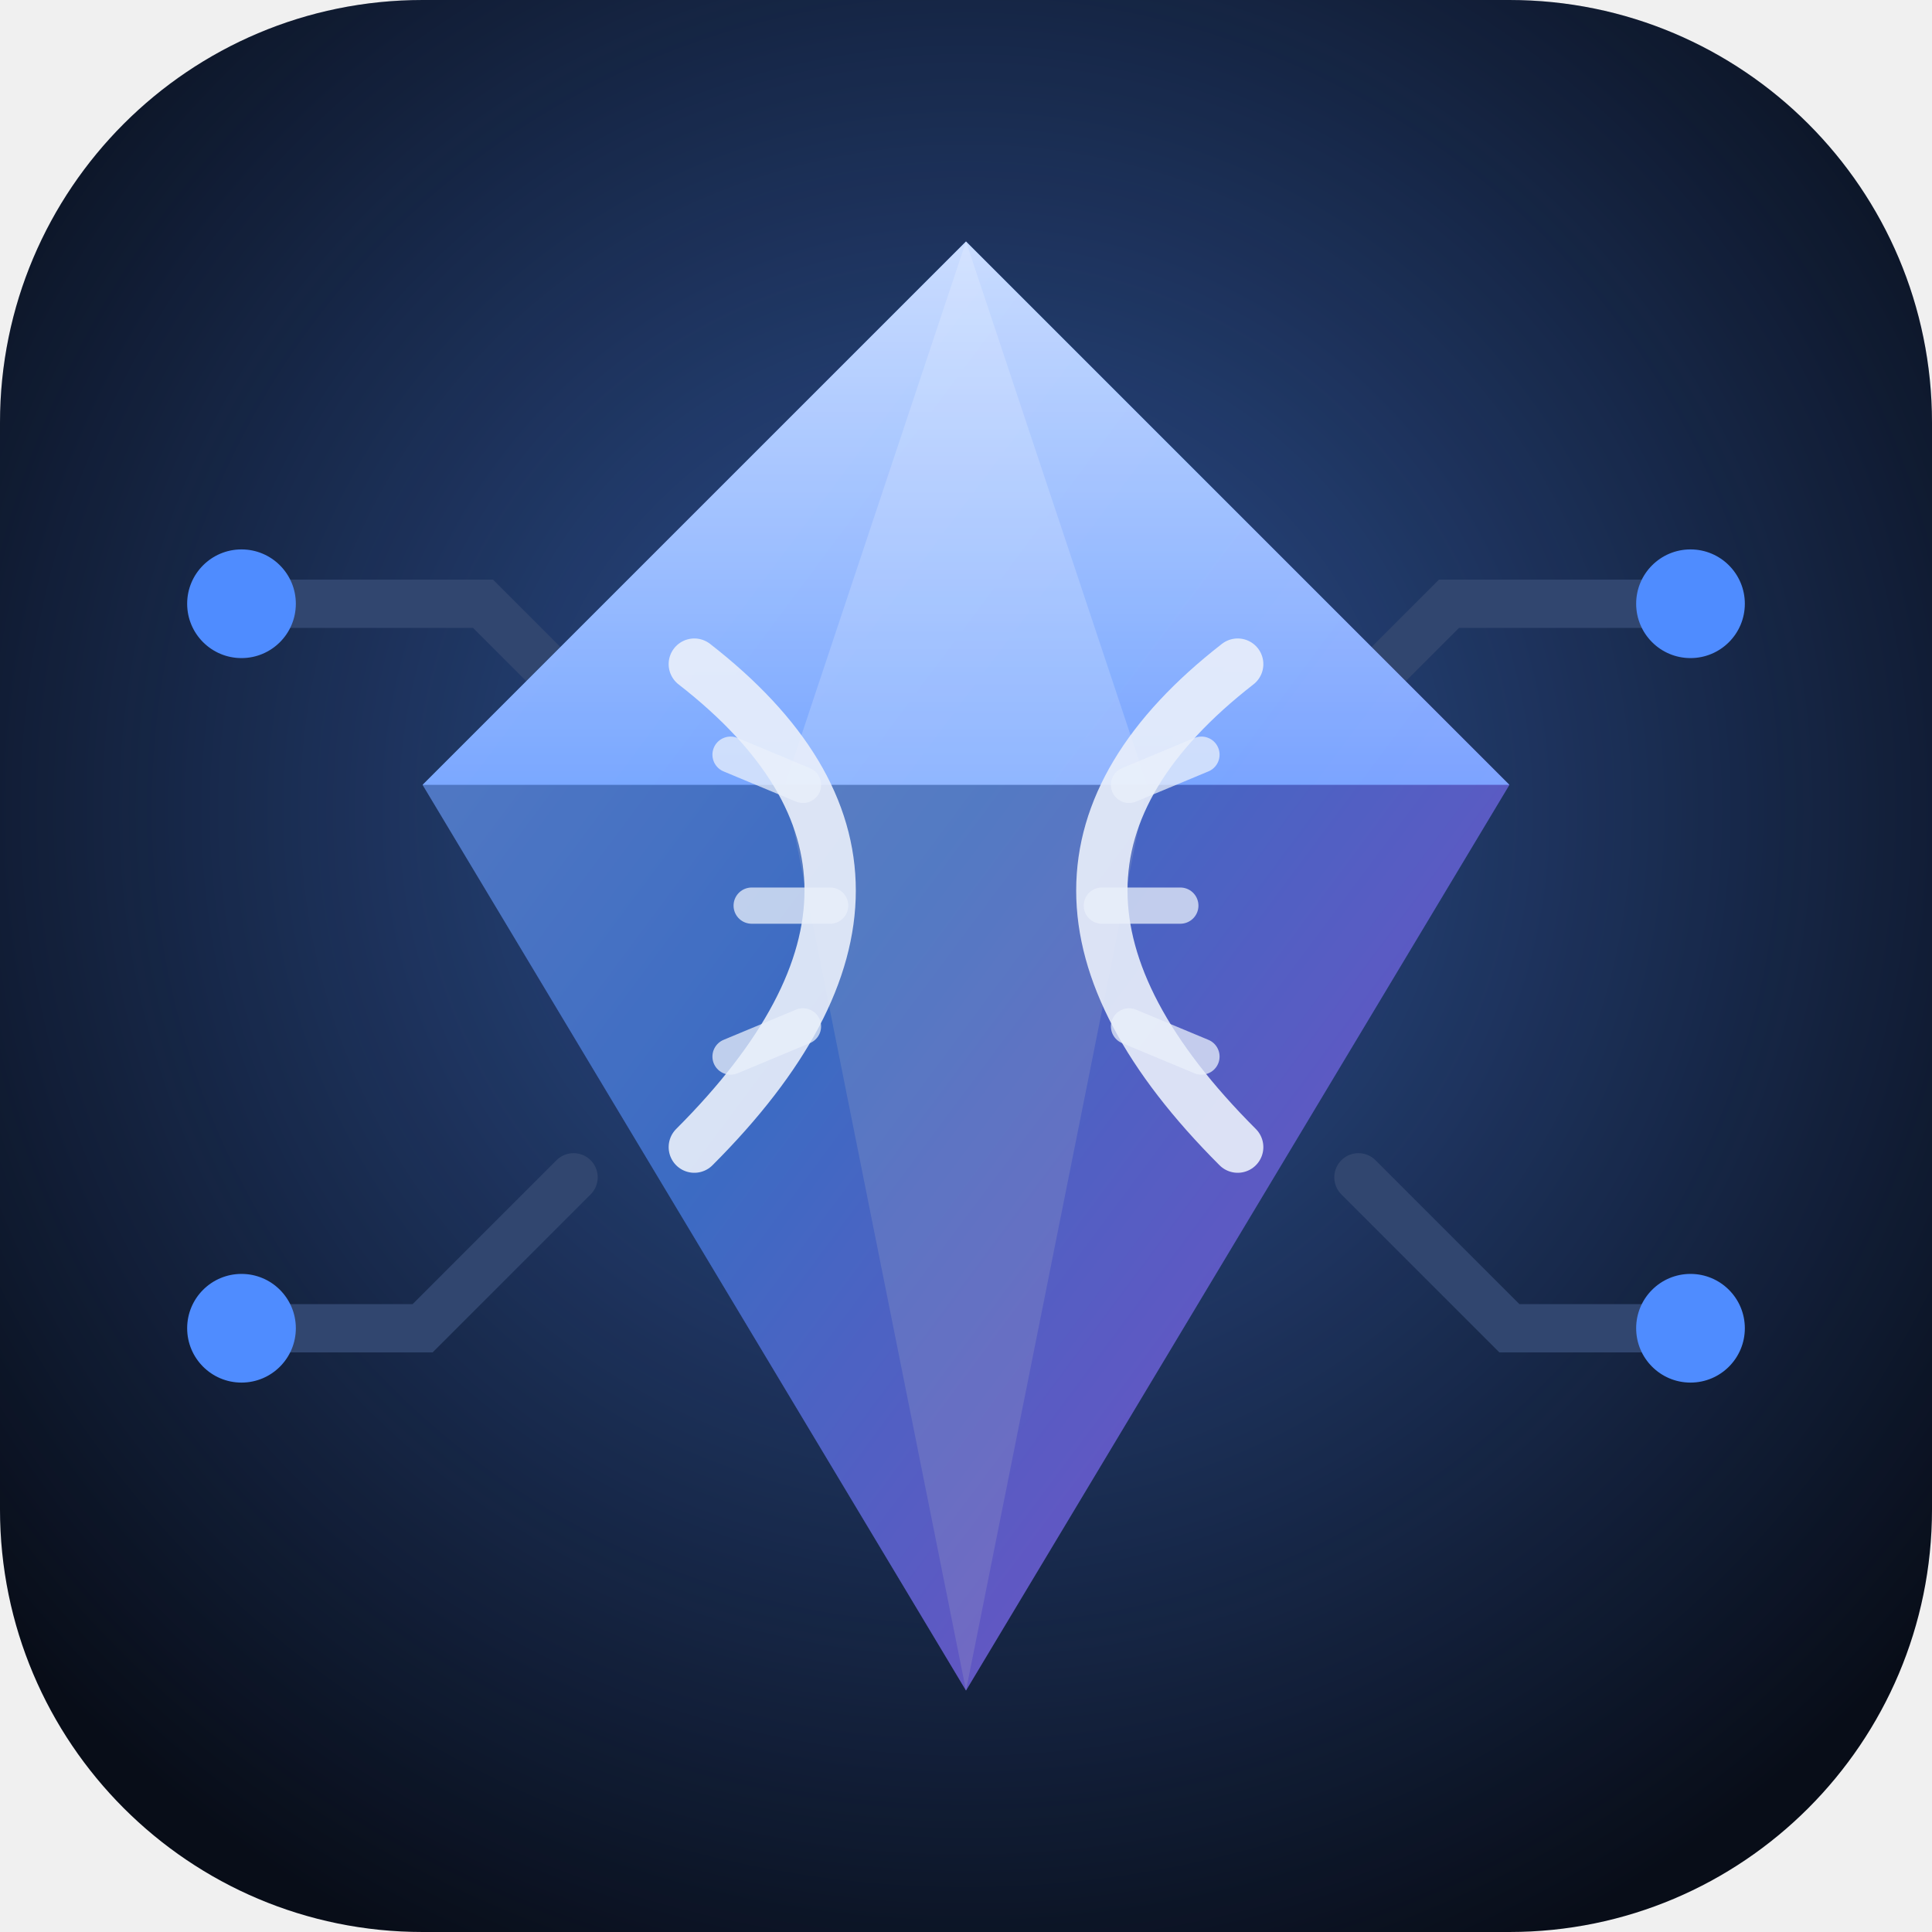
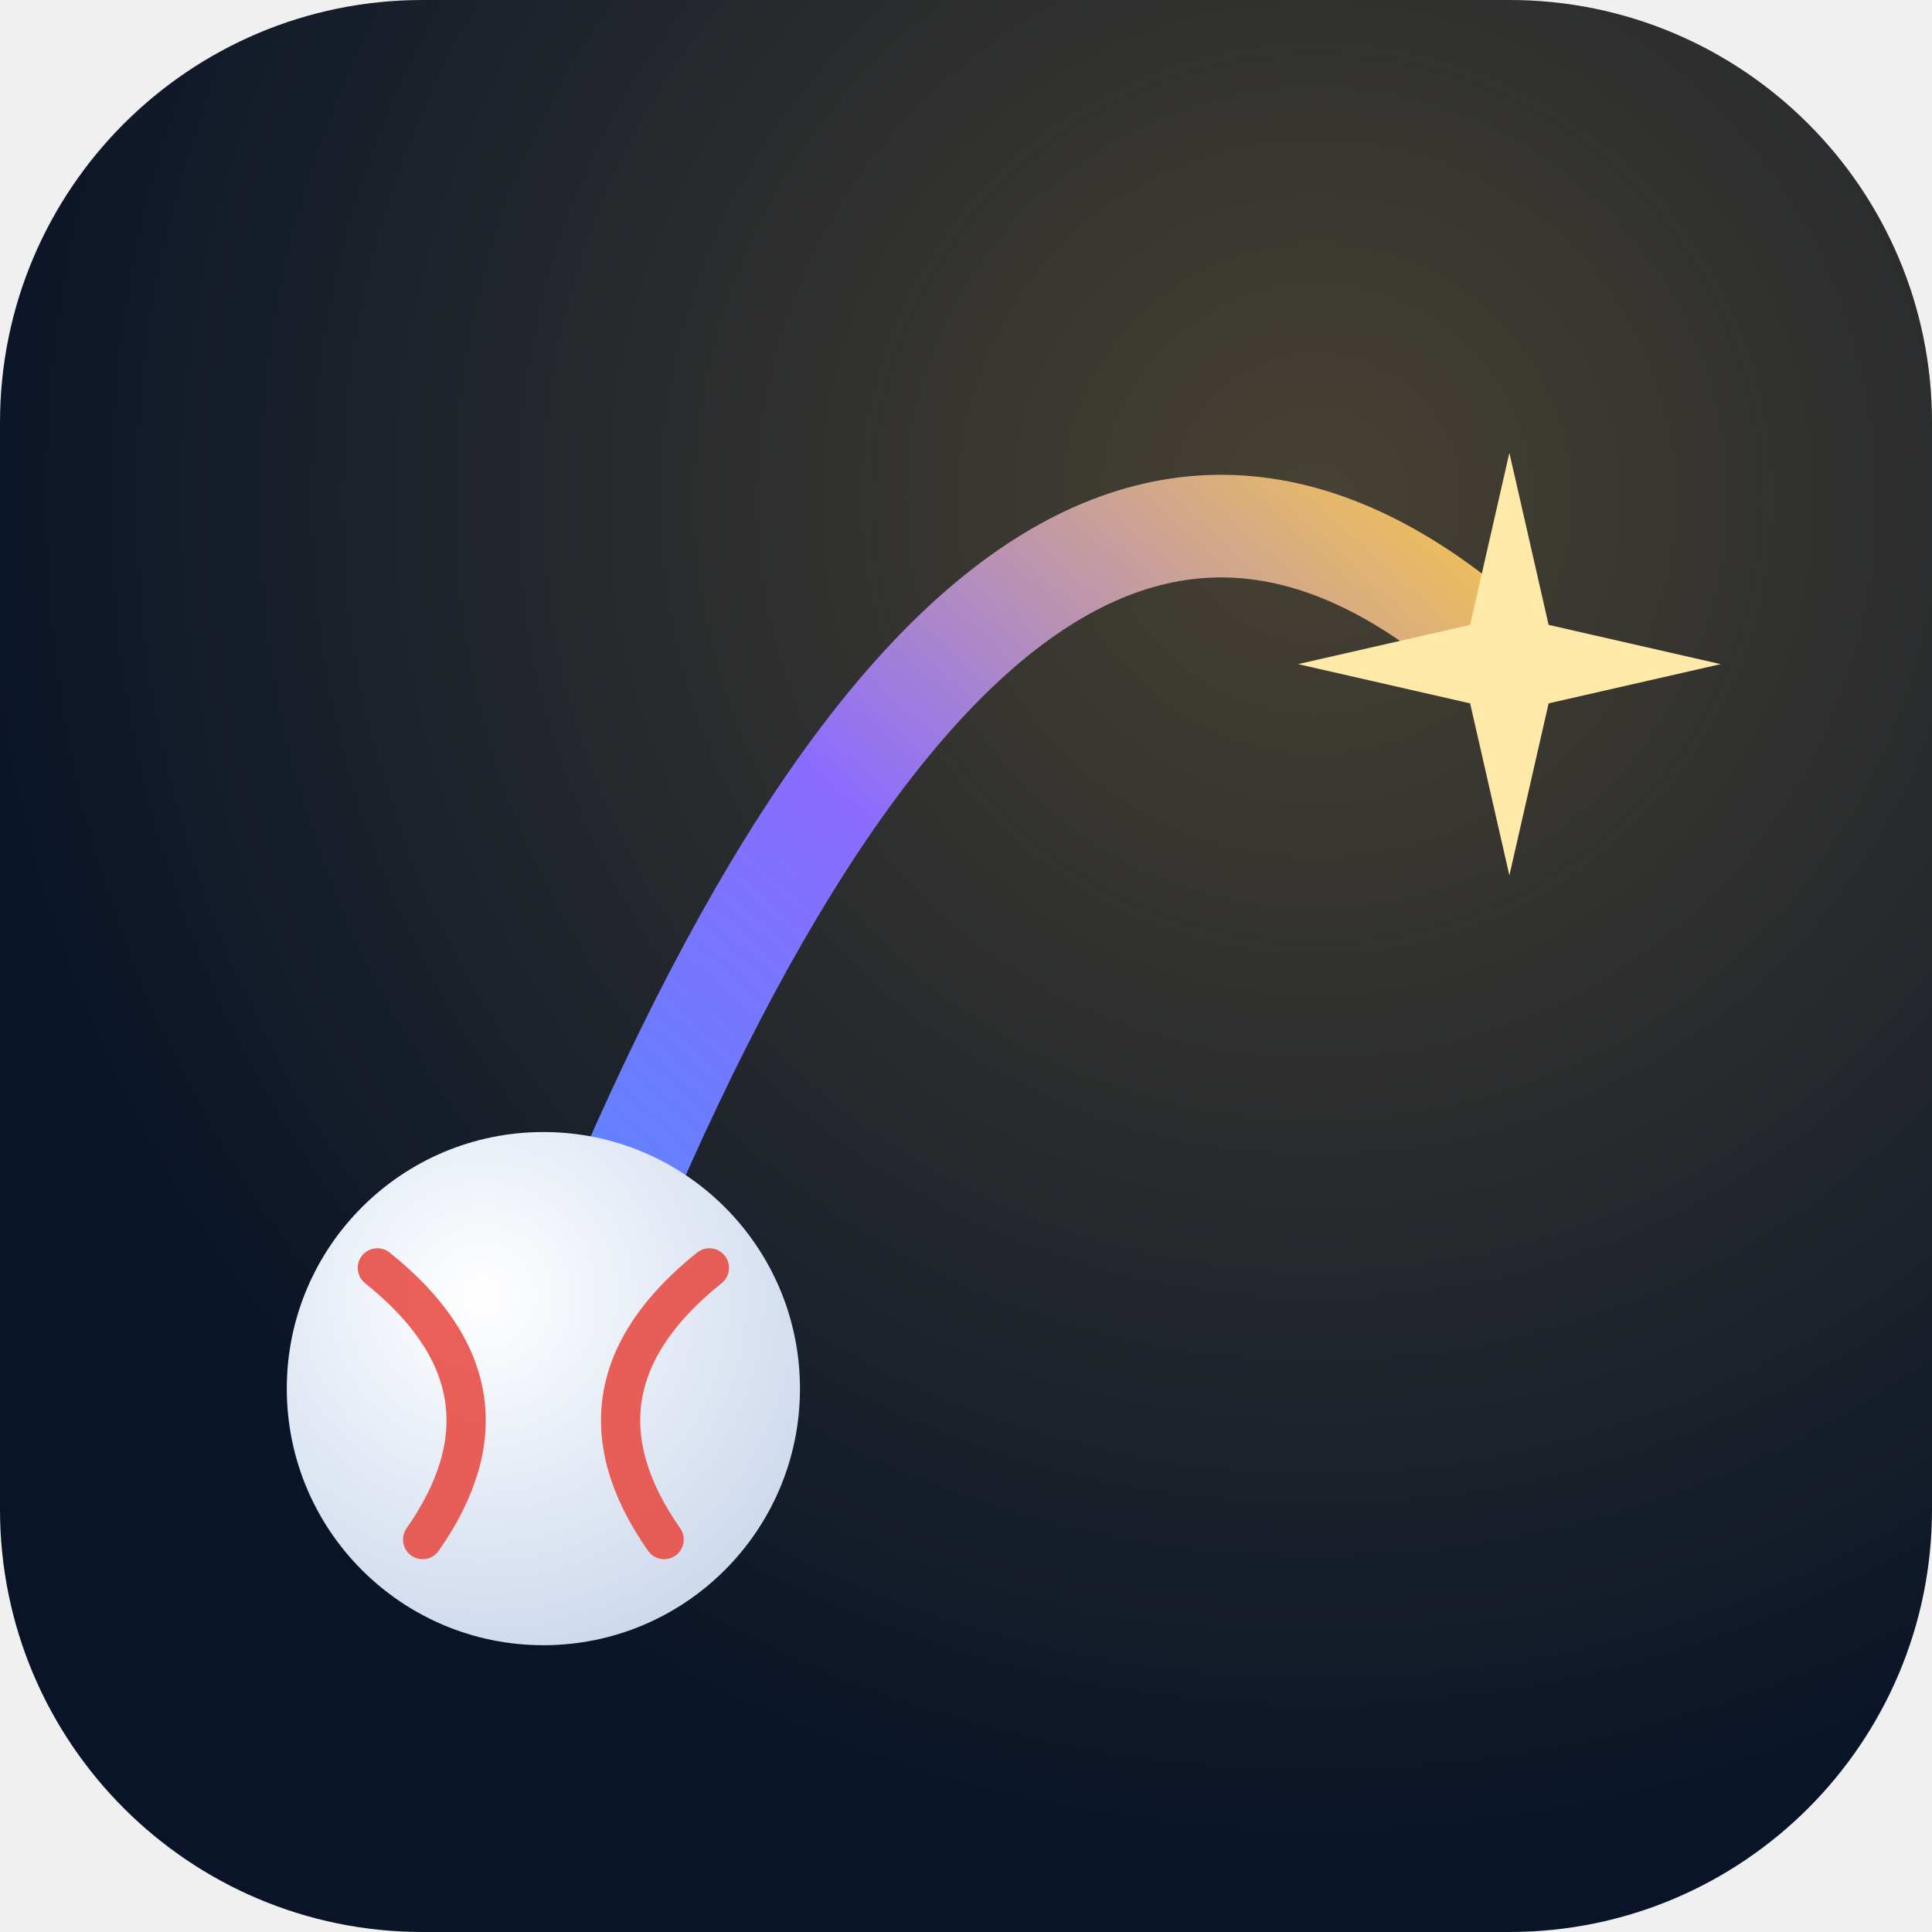
<svg xmlns="http://www.w3.org/2000/svg" viewBox="0 0 64 64">
  <defs>
-     <linearGradient id="gem" x1="0" y1="0" x2="1" y2="1">
-       <stop offset="0" stop-color="#7EAAFF" />
-       <stop offset=".45" stop-color="#4F8CFF" />
-       <stop offset=".8" stop-color="#8B6CFF" />
+     <radialGradient id="bg" cx=".68" cy=".26" r=".7">
+       <stop offset="0" stop-color="#F5C451" stop-opacity=".26" />
+       <stop offset="1" stop-color="#F5C451" stop-opacity="0" />
+     </radialGradient>
+     <linearGradient id="arc" x1="0" y1="1" x2="1" y2="0">
+       <stop offset="0" stop-color="#4F8CFF" />
+       <stop offset=".5" stop-color="#8B6CFF" />
      <stop offset="1" stop-color="#F5C451" />
    </linearGradient>
-     <linearGradient id="gemHi" x1="0" y1="0" x2="0" y2="1">
-       <stop offset="0" stop-color="#DCE8FF" />
-       <stop offset="1" stop-color="#7EAAFF" />
-     </linearGradient>
-     <radialGradient id="glow" cx=".5" cy=".42" r=".65">
-       <stop offset="0" stop-color="#4F8CFF" stop-opacity=".55" />
-       <stop offset="1" stop-color="#4F8CFF" stop-opacity="0" />
+     <radialGradient id="ball" cx=".38" cy=".32" r=".85">
+       <stop offset="0" stop-color="#FFFFFF" />
+       <stop offset="1" stop-color="#C4D2EA" />
    </radialGradient>
  </defs>
-   <rect width="64" height="64" rx="14" fill="#080D18" />
-   <rect width="64" height="64" rx="14" fill="url(#glow)" />
-   <g stroke="#31466F" stroke-width="1.6" fill="none" stroke-linecap="round">
-     <path d="M8 20 H16 L20 24" />
-     <path d="M8 44 H14 L19 39" />
-     <path d="M56 20 H48 L44 24" />
-     <path d="M56 44 H50 L45 39" />
-   </g>
-   <g fill="#4F8CFF">
-     <circle cx="8" cy="20" r="1.8" />
-     <circle cx="8" cy="44" r="1.8" />
-     <circle cx="56" cy="20" r="1.8" />
-     <circle cx="56" cy="44" r="1.8" />
-   </g>
-   <g>
-     <path d="M32 8 L50 26 L32 56 L14 26 Z" fill="url(#gem)" />
-     <path d="M32 8 L50 26 H14 Z" fill="url(#gemHi)" opacity=".85" />
-     <path d="M32 8 L38 26 L32 56 L26 26 Z" fill="#FFFFFF" opacity=".18" />
-     <path d="M14 26 H50 L32 56 Z" fill="#0A1428" opacity=".28" />
-     <path d="M23 22 q9 7 0 16" stroke="#EAF0FB" stroke-width="1.7" fill="none" stroke-linecap="round" opacity=".9" />
-     <path d="M41 22 q-9 7 0 16" stroke="#EAF0FB" stroke-width="1.7" fill="none" stroke-linecap="round" opacity=".9" />
-     <g stroke="#EAF0FB" stroke-width="1.2" stroke-linecap="round" opacity=".75">
-       <path d="M24.2 25 l2.4 1" />
-       <path d="M24.9 30 l2.6 0" />
-       <path d="M24.2 35 l2.4 -1" />
-       <path d="M39.8 25 l-2.4 1" />
-       <path d="M39.1 30 l-2.6 0" />
-       <path d="M39.8 35 l-2.4 -1" />
-     </g>
+   <rect width="64" height="64" rx="14" fill="#0A1428" />
+   <rect width="64" height="64" rx="14" fill="url(#bg)" />
+   <path d="M18 46 Q33 6 50 22" fill="none" stroke="url(#arc)" stroke-width="3.4" stroke-linecap="round" />
+   <path d="M50 15 L51.3 20.7 L57 22 L51.3 23.3 L50 29 L48.7 23.3 L43 22 L48.7 20.7 Z" fill="#FFE9A8" />
+   <circle cx="18" cy="46" r="8.5" fill="url(#ball)" />
+   <g stroke="#E8443B" stroke-width="1.3" fill="none" stroke-linecap="round" opacity=".85">
+     <path d="M12.5 42 q5 4 1.5 9" />
+     <path d="M23.5 42 q-5 4 -1.5 9" />
  </g>
</svg>
